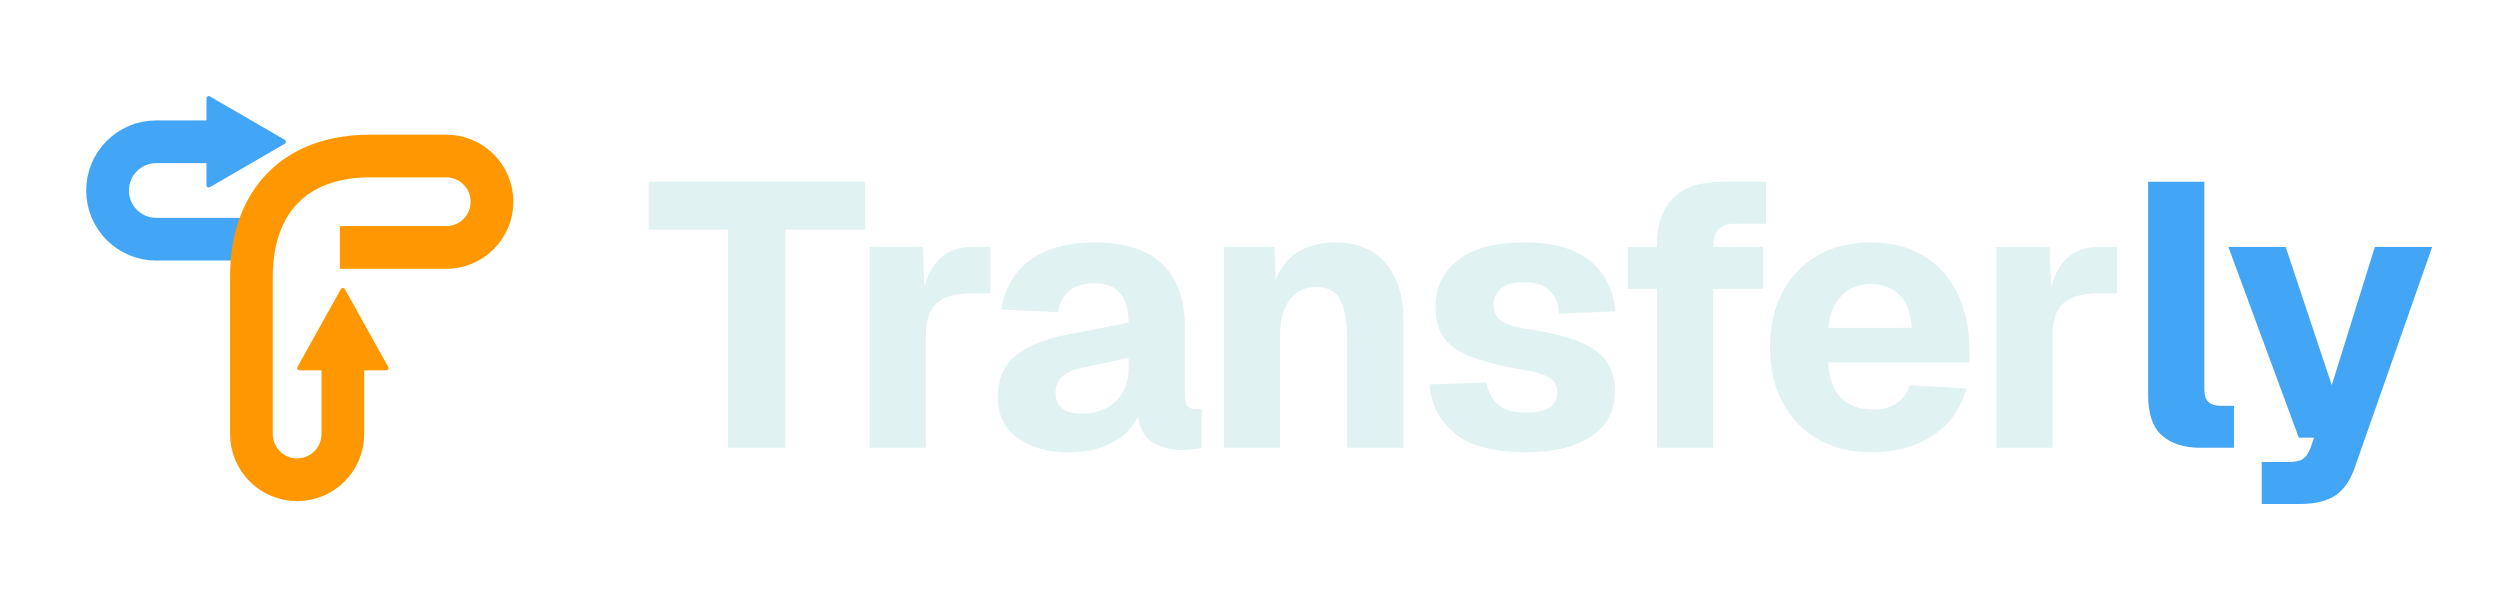
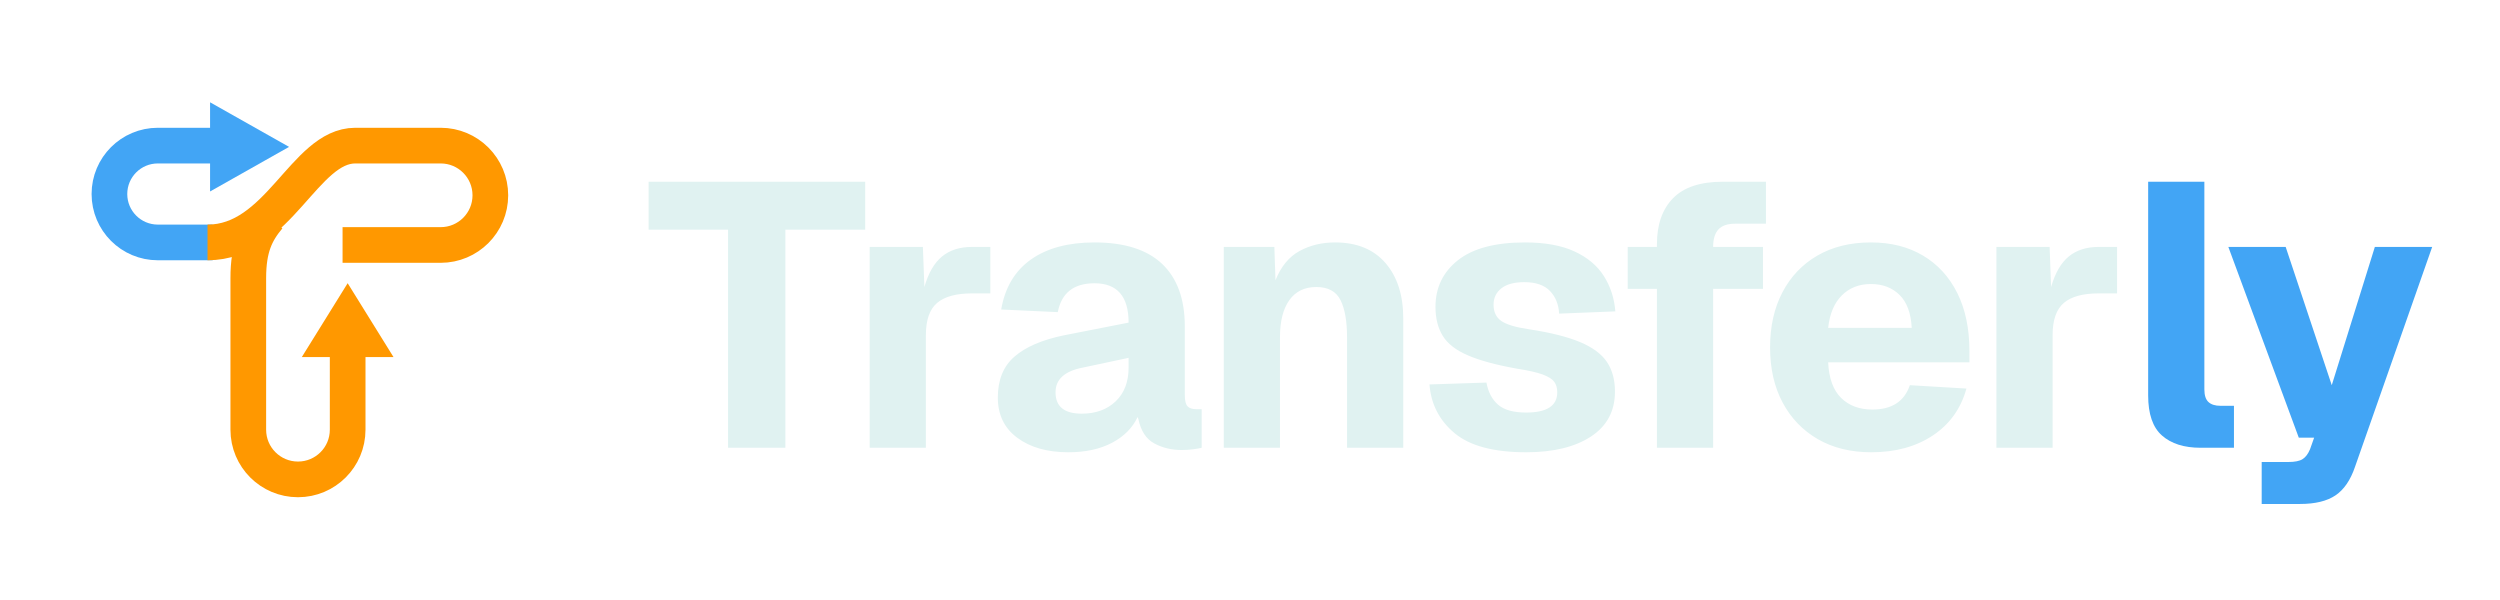
<svg xmlns="http://www.w3.org/2000/svg" width="333.6" height="80" viewBox="0 0 333.6 80" role="img" aria-label="Transferly">
-   <g transform="translate(8 8) scale(1) translate(-2.65 .92)">
+   <g transform="translate(8 8) scale(1) translate(32 32) scale(.68) translate(-49.1 -48.25)">
    <g class="tf-arrow" color="#42A5F5">
-       <path d="M24 10H15.5a6.5 6.5 0 0 0 0 13H28" stroke="currentColor" stroke-width="5.7" stroke-linecap="round" fill="none" />
-       <path d="M22.5 4.2 32.5 10l-10 5.8z" fill="currentColor" stroke="currentColor" stroke-width=".6" stroke-linejoin="round" />
+       <path d="M32.5 18H21.25a9.5 9.5 0 0 0 0 19H32" stroke="currentColor" stroke-width="7" fill="none" />
+       <path d="M31.5 9.5 47 18.25 31.5 27z" fill="currentColor" />
    </g>
    <g class="tf-ribbon" color="#FF9800">
-       <path d="M40 24.1h14.2a6.1 6.1 0 0 0 0-12.2H44C34 11.9 28.2 18 28.2 28v21a6.1 6.1 0 0 0 12.2 0v-9.5" stroke="currentColor" stroke-width="5.7" fill="none" />
-       <path d="M34.6 40.2 40.4 29.8l5.8 10.4z" fill="currentColor" stroke="currentColor" stroke-width=".6" stroke-linejoin="round" />
+       <path d="M57.5 37.5h19.25a9.75 9.75 0 0 0 0-19.5H60C50 18 45 37 31 37M43 32c-2.5 3-4 6-4 12v29.75a9.75 9.75 0 0 0 19.5 0V59" stroke="currentColor" stroke-width="7" fill="none" />
+       <path d="M49.5 59.5 58.5 45l9 14.5z" fill="currentColor" />
    </g>
  </g>
  <path fill="#E0F2F1" d="M97.15 59.75V30.65H86.55V24.25H115.45V30.65H104.8V59.75Z M116.05 59.75V32.95H123.15L123.35 38.3Q124.15 35.5 125.7 34.23Q127.25 32.95 129.7 32.95H132.15V39.15H129.7Q126.55 39.15 125.05 40.42Q123.55 41.7 123.55 44.7V59.75Z M142.55 60.35Q138.35 60.35 135.75 58.42Q133.15 56.5 133.15 53.05Q133.15 49.5 135.38 47.58Q137.6 45.65 141.95 44.75L150.6 43.05Q150.6 37.8 146.05 37.8Q141.9 37.8 141.15 41.65L133.6 41.3Q134.35 36.9 137.58 34.62Q140.8 32.35 146.05 32.35Q152.05 32.35 155.08 35.22Q158.1 38.1 158.1 43.55V52.7Q158.1 53.85 158.48 54.23Q158.85 54.6 159.6 54.6H160.35V59.75Q160 59.85 159.23 59.95Q158.45 60.05 157.7 60.05Q155.65 60.05 154.03 59.17Q152.4 58.3 151.9 55.9L151.8 55.65Q150.8 57.8 148.4 59.08Q146 60.35 142.55 60.35ZM144.35 55.2Q147.15 55.2 148.88 53.55Q150.6 51.9 150.6 49.05V47.75L144.5 49.05Q140.85 49.75 140.85 52.35Q140.85 55.2 144.35 55.2Z M163.3 59.75V32.95H170.05L170.2 37.4Q171.3 34.65 173.4 33.5Q175.5 32.35 178.15 32.35Q182.5 32.35 184.88 35.1Q187.25 37.85 187.25 42.5V59.75H179.75V45Q179.75 41.8 178.88 40.05Q178 38.3 175.65 38.3Q173.3 38.3 172.05 40.05Q170.8 41.8 170.8 45V59.75Z M203.65 60.35Q197.15 60.35 194.1 57.8Q191.05 55.25 190.75 51.3L198.35 51.05Q198.7 52.95 199.9 54Q201.1 55.05 203.65 55.05Q207.8 55.05 207.8 52.35Q207.8 51.5 207.4 50.95Q207 50.4 205.85 49.97Q204.7 49.55 202.45 49.2Q198.25 48.45 195.88 47.42Q193.5 46.4 192.53 44.83Q191.55 43.25 191.55 40.95Q191.55 37.1 194.55 34.72Q197.55 32.35 203.5 32.35Q207.5 32.35 210.1 33.55Q212.7 34.75 214.03 36.85Q215.35 38.95 215.55 41.55L208.05 41.85Q207.95 40 206.83 38.83Q205.7 37.65 203.4 37.65Q201.4 37.65 200.35 38.47Q199.3 39.3 199.3 40.65Q199.3 42.1 200.32 42.82Q201.35 43.55 204.1 43.95Q208.35 44.6 210.85 45.65Q213.35 46.7 214.43 48.3Q215.5 49.9 215.5 52.25Q215.5 56.15 212.3 58.25Q209.1 60.35 203.65 60.35Z M221.1 59.75V38.55H217.2V32.95H221.1V32.6Q221.1 28.65 223.25 26.45Q225.4 24.25 229.9 24.25H235.65V29.85H231.55Q230 29.85 229.3 30.62Q228.6 31.4 228.6 32.95H235.25V38.55H228.6V59.75Z M249.7 60.35Q245.6 60.35 242.57 58.6Q239.55 56.85 237.88 53.73Q236.2 50.6 236.2 46.35Q236.2 42.15 237.85 39Q239.5 35.85 242.52 34.1Q245.55 32.35 249.65 32.35Q253.65 32.35 256.6 34.1Q259.55 35.85 261.18 39.1Q262.8 42.35 262.8 46.85V48.35H243.95Q244.1 51.55 245.68 53.1Q247.25 54.65 249.85 54.65Q253.75 54.65 254.85 51.4L262.4 51.85Q261.3 55.85 257.93 58.1Q254.55 60.35 249.7 60.35ZM243.95 43.75H255.1Q254.95 40.8 253.47 39.35Q252 37.9 249.65 37.9Q247.3 37.9 245.77 39.42Q244.25 40.95 243.95 43.75Z M266.4 59.75V32.95H273.5L273.7 38.3Q274.5 35.5 276.05 34.23Q277.6 32.95 280.05 32.95H282.5V39.15H280.05Q276.9 39.15 275.4 40.42Q273.9 41.7 273.9 44.7V59.75Z" />
  <path fill="#42A5F5" d="M293.65 59.75Q290.35 59.75 288.5 58.12Q286.65 56.5 286.65 52.75V24.25H294.15V51.95Q294.15 53.15 294.7 53.65Q295.25 54.15 296.3 54.15H298.1V59.75Z M301.8 67.25V61.65H305.35Q306.65 61.65 307.25 61.27Q307.85 60.9 308.25 59.95L308.8 58.4H306.75L297.35 32.95H305L311.15 51.4L316.9 32.95H324.55L314.25 62.3Q313.35 64.95 311.65 66.1Q309.95 67.25 306.9 67.25Z" />
</svg>
